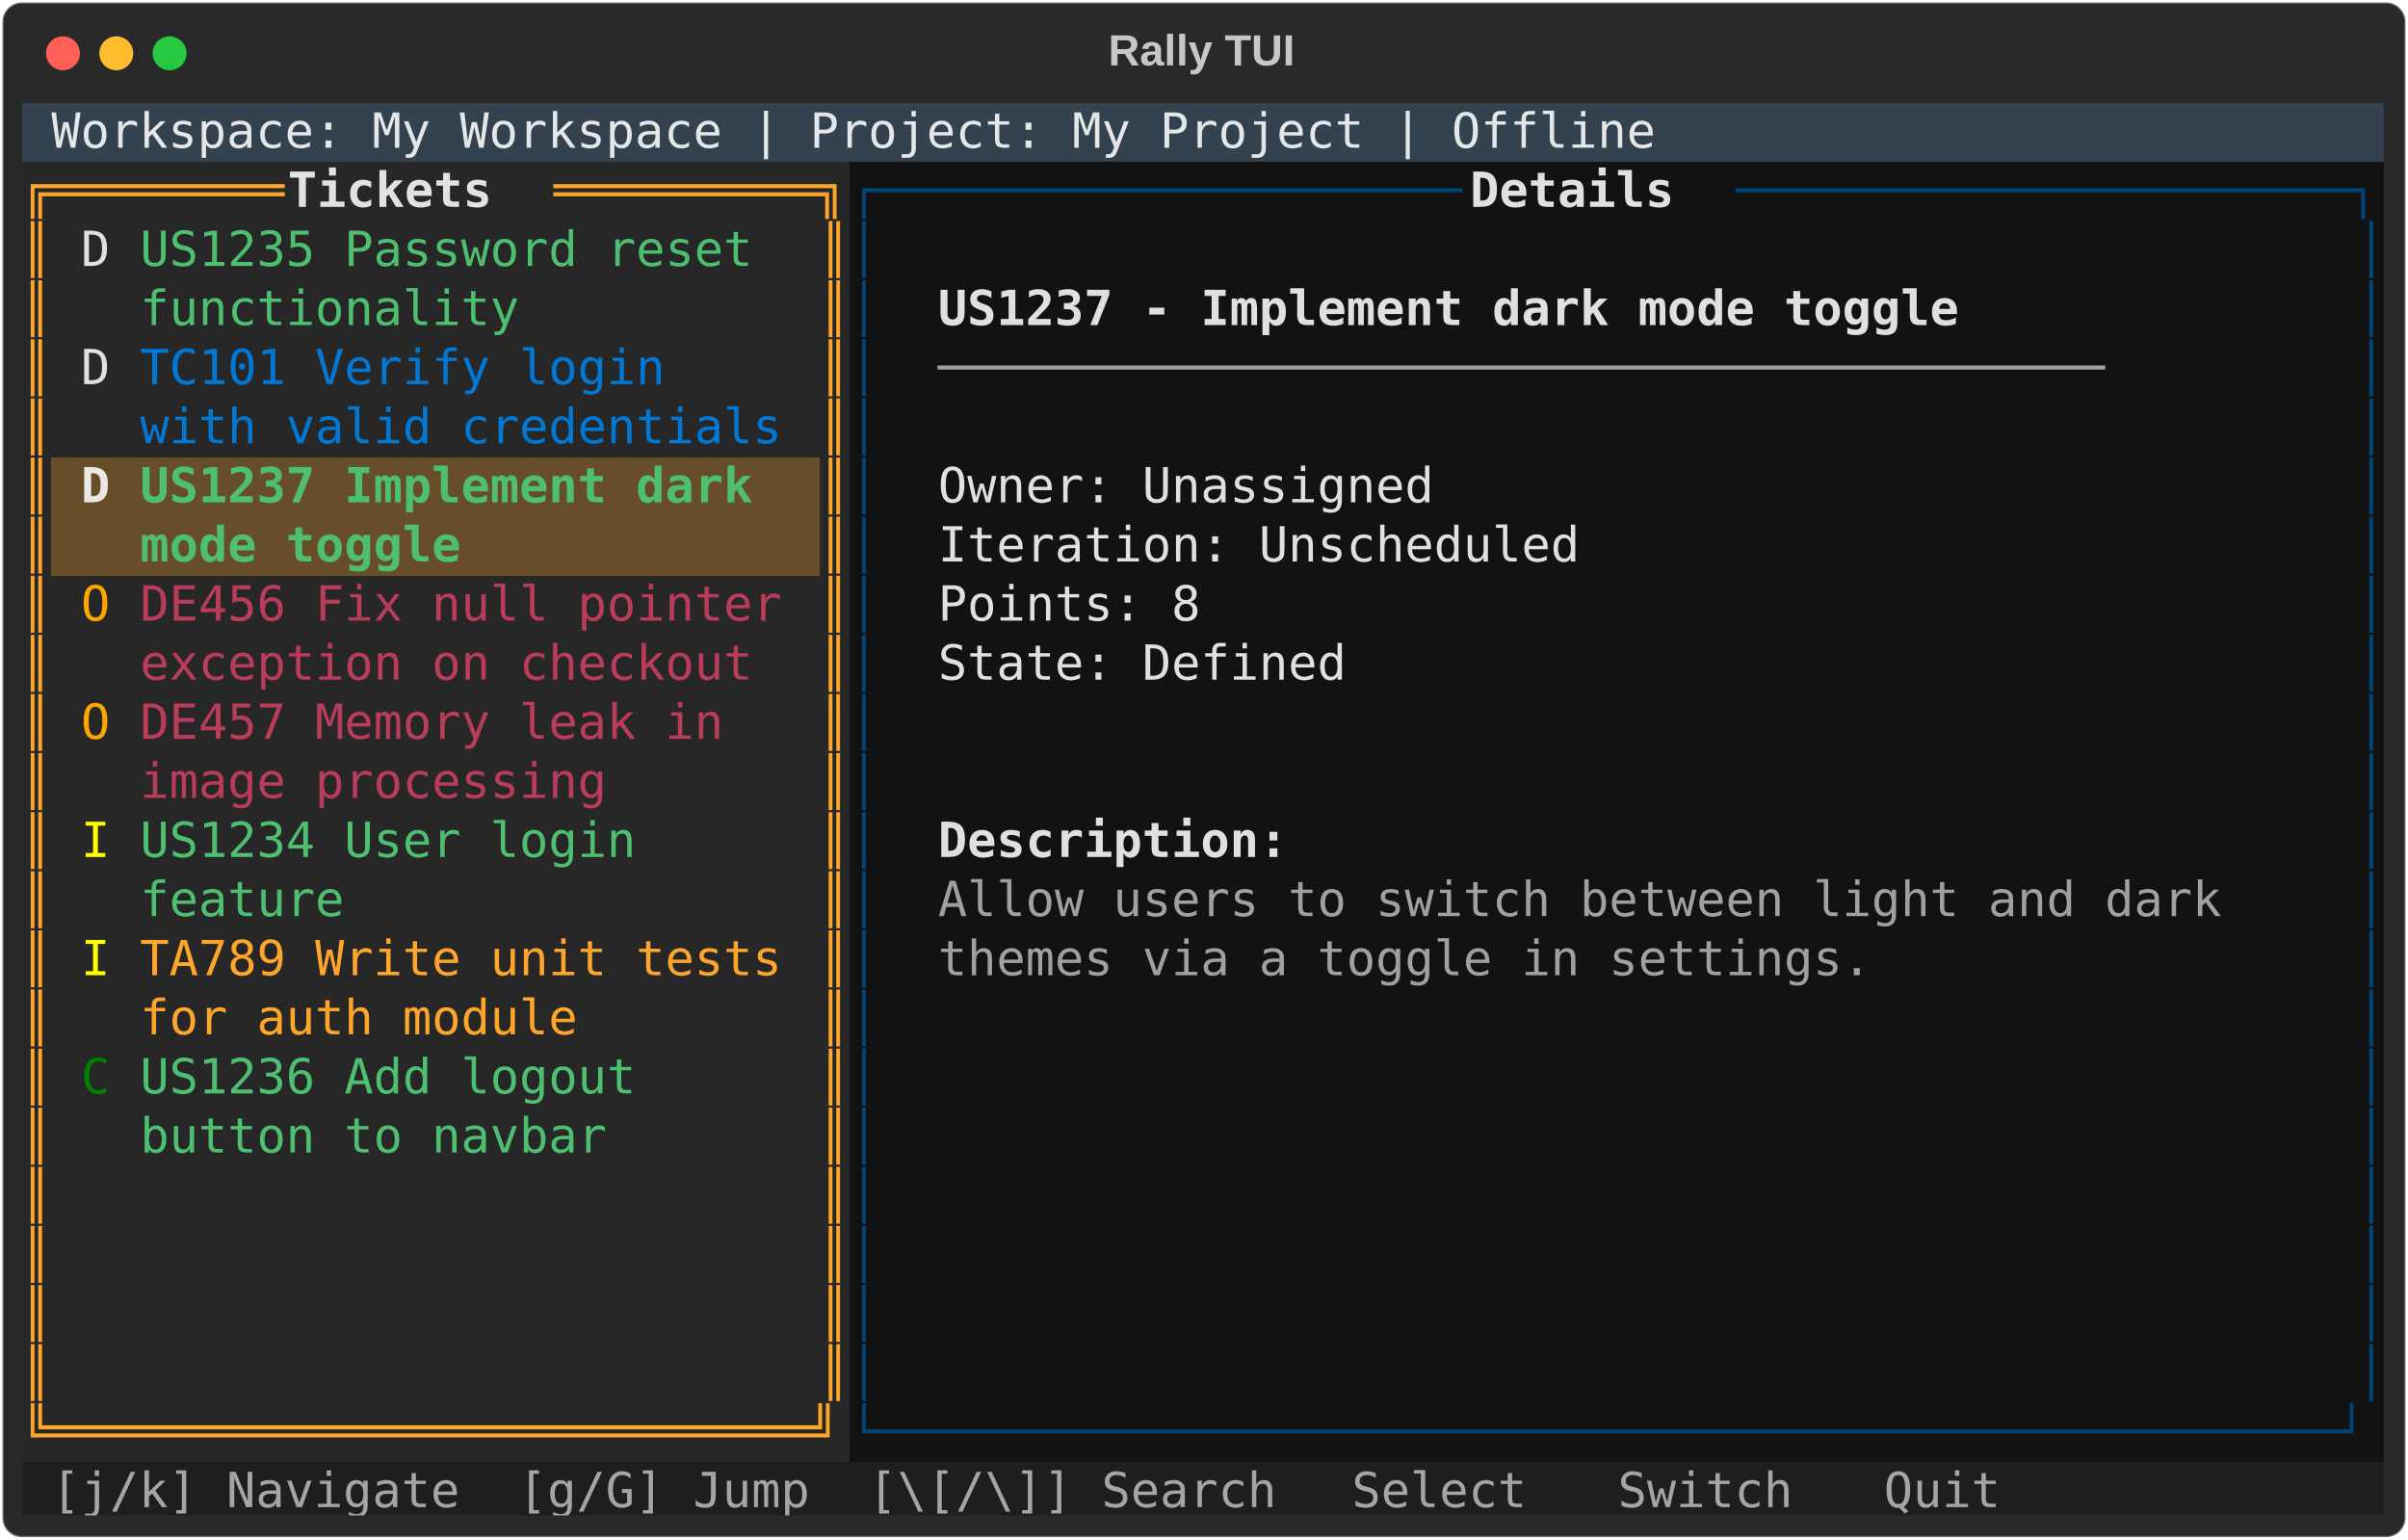
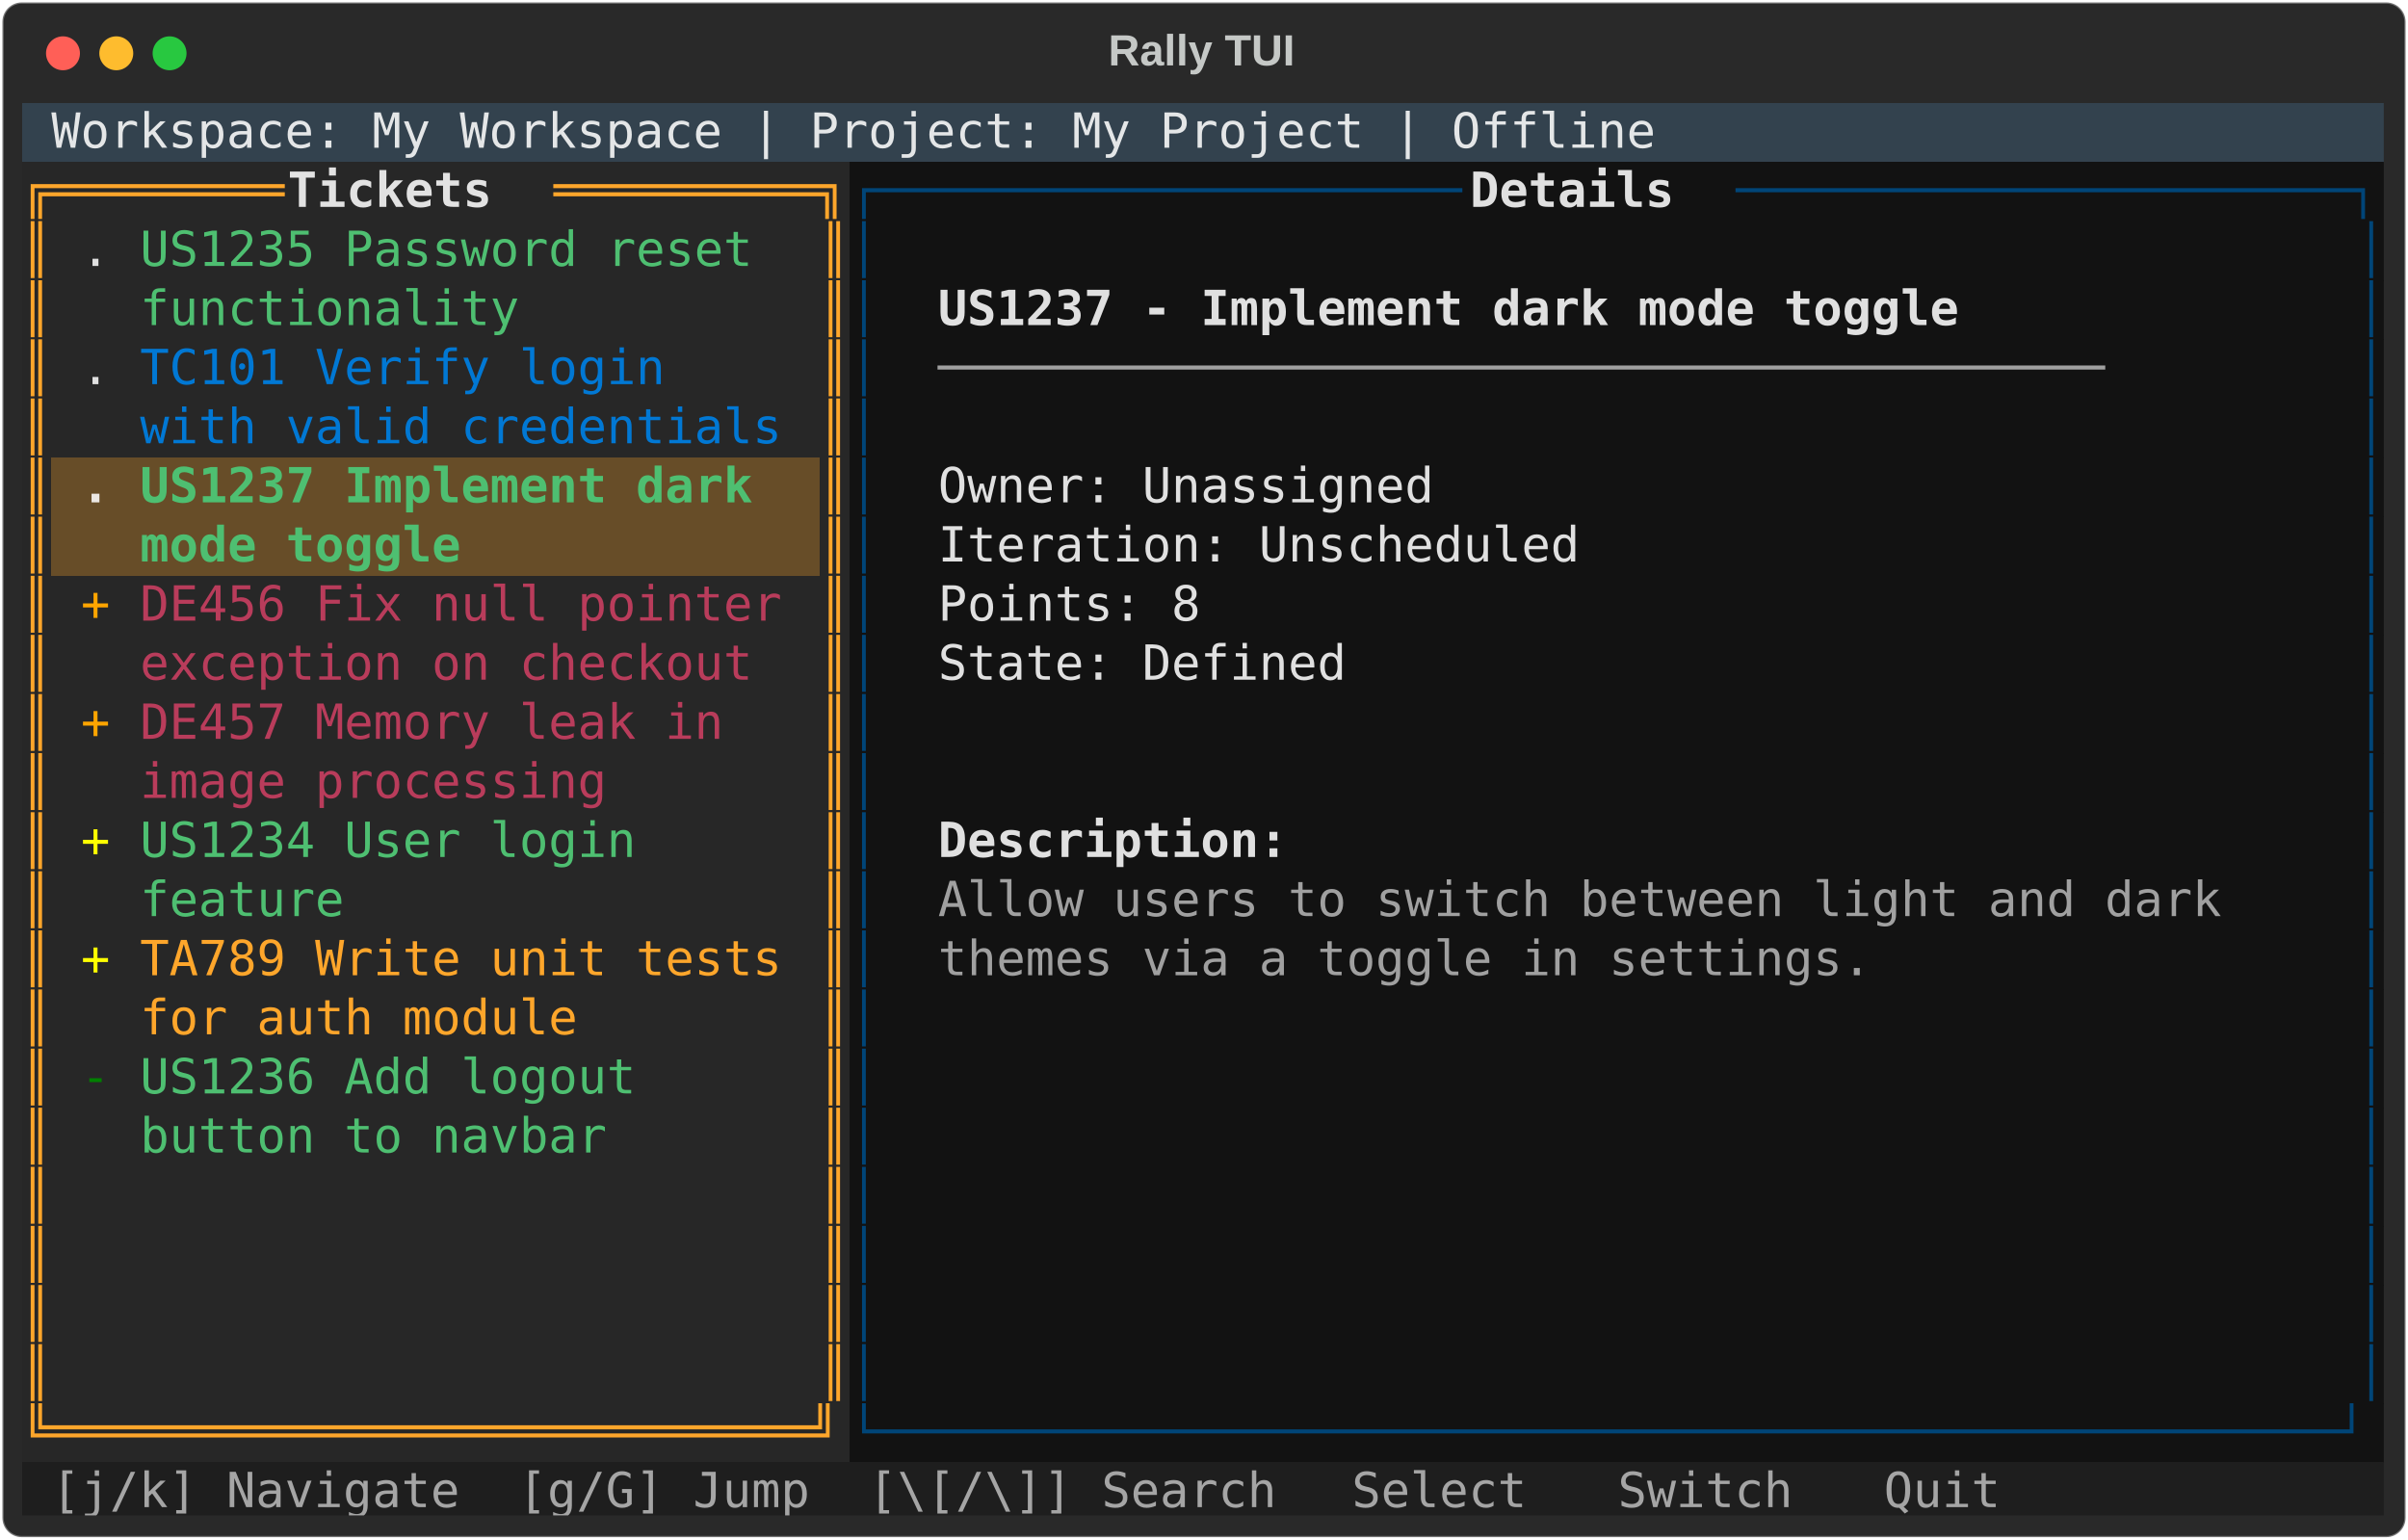
<svg xmlns="http://www.w3.org/2000/svg" class="rich-terminal" viewBox="0 0 994 635.6">
  <style>

    @font-face {
        font-family: "Fira Code";
        src: local("FiraCode-Regular"),
                url("https://cdnjs.cloudflare.com/ajax/libs/firacode/6.2.0/woff2/FiraCode-Regular.woff2") format("woff2"),
                url("https://cdnjs.cloudflare.com/ajax/libs/firacode/6.2.0/woff/FiraCode-Regular.woff") format("woff");
        font-style: normal;
        font-weight: 400;
    }
    @font-face {
        font-family: "Fira Code";
        src: local("FiraCode-Bold"),
                url("https://cdnjs.cloudflare.com/ajax/libs/firacode/6.2.0/woff2/FiraCode-Bold.woff2") format("woff2"),
                url("https://cdnjs.cloudflare.com/ajax/libs/firacode/6.2.0/woff/FiraCode-Bold.woff") format("woff");
        font-style: bold;
        font-weight: 700;
    }

    .terminal-matrix {
        font-family: Fira Code, monospace;
        font-size: 20px;
        line-height: 24.4px;
        font-variant-east-asian: full-width;
    }

    .terminal-title {
        font-size: 18px;
        font-weight: bold;
        font-family: arial;
    }

    .terminal-r1 { fill: #c5c8c6 }
.terminal-r2 { fill: #e4e6e7 }
.terminal-r3 { fill: #fea62b }
.terminal-r4 { fill: #e2e2e2;font-weight: bold }
.terminal-r5 { fill: #004578 }
.terminal-r6 { fill: #e0e0e0;font-weight: bold }
.terminal-r7 { fill: #e0e0e0 }
.terminal-r8 { fill: #4ebf71 }
.terminal-r9 { fill: #0178d4 }
.terminal-r10 { fill: #a0a0a0 }
.terminal-r11 { fill: #ebe7e3;font-weight: bold }
.terminal-r12 { fill: #4ebf71;font-weight: bold }
.terminal-r13 { fill: #ffa500 }
.terminal-r14 { fill: #b93c5b }
.terminal-r15 { fill: #ffff00 }
.terminal-r16 { fill: #008000 }
.terminal-r17 { fill: #a5a5a5 }
    </style>
  <defs>
    <clipPath id="terminal-clip-terminal">
      <rect x="0" y="0" width="975.0" height="584.6" />
    </clipPath>
    <clipPath id="terminal-line-0">
      <rect x="0" y="1.5" width="976" height="24.65" />
    </clipPath>
    <clipPath id="terminal-line-1">
      <rect x="0" y="25.9" width="976" height="24.65" />
    </clipPath>
    <clipPath id="terminal-line-2">
      <rect x="0" y="50.3" width="976" height="24.65" />
    </clipPath>
    <clipPath id="terminal-line-3">
      <rect x="0" y="74.7" width="976" height="24.65" />
    </clipPath>
    <clipPath id="terminal-line-4">
      <rect x="0" y="99.1" width="976" height="24.65" />
    </clipPath>
    <clipPath id="terminal-line-5">
      <rect x="0" y="123.5" width="976" height="24.65" />
    </clipPath>
    <clipPath id="terminal-line-6">
      <rect x="0" y="147.9" width="976" height="24.65" />
    </clipPath>
    <clipPath id="terminal-line-7">
      <rect x="0" y="172.3" width="976" height="24.65" />
    </clipPath>
    <clipPath id="terminal-line-8">
      <rect x="0" y="196.7" width="976" height="24.65" />
    </clipPath>
    <clipPath id="terminal-line-9">
      <rect x="0" y="221.1" width="976" height="24.65" />
    </clipPath>
    <clipPath id="terminal-line-10">
      <rect x="0" y="245.5" width="976" height="24.65" />
    </clipPath>
    <clipPath id="terminal-line-11">
      <rect x="0" y="269.9" width="976" height="24.65" />
    </clipPath>
    <clipPath id="terminal-line-12">
      <rect x="0" y="294.3" width="976" height="24.65" />
    </clipPath>
    <clipPath id="terminal-line-13">
      <rect x="0" y="318.7" width="976" height="24.65" />
    </clipPath>
    <clipPath id="terminal-line-14">
      <rect x="0" y="343.1" width="976" height="24.65" />
    </clipPath>
    <clipPath id="terminal-line-15">
      <rect x="0" y="367.5" width="976" height="24.65" />
    </clipPath>
    <clipPath id="terminal-line-16">
      <rect x="0" y="391.9" width="976" height="24.65" />
    </clipPath>
    <clipPath id="terminal-line-17">
      <rect x="0" y="416.3" width="976" height="24.65" />
    </clipPath>
    <clipPath id="terminal-line-18">
      <rect x="0" y="440.7" width="976" height="24.65" />
    </clipPath>
    <clipPath id="terminal-line-19">
      <rect x="0" y="465.1" width="976" height="24.65" />
    </clipPath>
    <clipPath id="terminal-line-20">
      <rect x="0" y="489.5" width="976" height="24.65" />
    </clipPath>
    <clipPath id="terminal-line-21">
      <rect x="0" y="513.9" width="976" height="24.65" />
    </clipPath>
    <clipPath id="terminal-line-22">
      <rect x="0" y="538.3" width="976" height="24.65" />
    </clipPath>
  </defs>
  <rect fill="#292929" stroke="rgba(255,255,255,0.35)" stroke-width="1" x="1" y="1" width="992" height="633.6" rx="8" />
  <text class="terminal-title" fill="#c5c8c6" text-anchor="middle" x="496" y="27">Rally TUI</text>
  <g transform="translate(26,22)">
    <circle cx="0" cy="0" r="7" fill="#ff5f57" />
    <circle cx="22" cy="0" r="7" fill="#febc2e" />
    <circle cx="44" cy="0" r="7" fill="#28c840" />
  </g>
  <g transform="translate(9, 41)" clip-path="url(#terminal-clip-terminal)">
    <rect fill="#33424e" x="0" y="1.5" width="12.2" height="24.65" shape-rendering="crispEdges" />
    <rect fill="#33424e" x="12.2" y="1.5" width="671" height="24.65" shape-rendering="crispEdges" />
    <rect fill="#33424e" x="683.2" y="1.5" width="292.8" height="24.65" shape-rendering="crispEdges" />
    <rect fill="#272727" x="0" y="25.9" width="109.8" height="24.65" shape-rendering="crispEdges" />
    <rect fill="#272727" x="109.8" y="25.9" width="109.8" height="24.65" shape-rendering="crispEdges" />
    <rect fill="#272727" x="219.6" y="25.9" width="122" height="24.65" shape-rendering="crispEdges" />
    <rect fill="#121212" x="341.6" y="25.9" width="256.2" height="24.65" shape-rendering="crispEdges" />
    <rect fill="#121212" x="597.8" y="25.9" width="109.8" height="24.65" shape-rendering="crispEdges" />
    <rect fill="#121212" x="707.6" y="25.9" width="268.4" height="24.65" shape-rendering="crispEdges" />
    <rect fill="#272727" x="0" y="50.3" width="12.2" height="24.65" shape-rendering="crispEdges" />
    <rect fill="#272727" x="12.2" y="50.3" width="12.2" height="24.65" shape-rendering="crispEdges" />
    <rect fill="#272727" x="24.4" y="50.3" width="12.2" height="24.65" shape-rendering="crispEdges" />
    <rect fill="#272727" x="36.6" y="50.3" width="12.2" height="24.65" shape-rendering="crispEdges" />
    <rect fill="#272727" x="48.8" y="50.3" width="256.2" height="24.65" shape-rendering="crispEdges" />
    <rect fill="#272727" x="305" y="50.3" width="24.4" height="24.65" shape-rendering="crispEdges" />
    <rect fill="#272727" x="329.4" y="50.3" width="12.2" height="24.65" shape-rendering="crispEdges" />
    <rect fill="#121212" x="341.6" y="50.3" width="12.2" height="24.65" shape-rendering="crispEdges" />
    <rect fill="#121212" x="353.8" y="50.3" width="610" height="24.65" shape-rendering="crispEdges" />
    <rect fill="#121212" x="963.8" y="50.3" width="12.2" height="24.65" shape-rendering="crispEdges" />
    <rect fill="#272727" x="0" y="74.7" width="12.2" height="24.65" shape-rendering="crispEdges" />
    <rect fill="#272727" x="12.2" y="74.7" width="36.6" height="24.65" shape-rendering="crispEdges" />
    <rect fill="#272727" x="48.8" y="74.7" width="158.6" height="24.65" shape-rendering="crispEdges" />
    <rect fill="#272727" x="207.4" y="74.7" width="122" height="24.65" shape-rendering="crispEdges" />
    <rect fill="#272727" x="329.4" y="74.7" width="12.2" height="24.65" shape-rendering="crispEdges" />
    <rect fill="#121212" x="341.6" y="74.7" width="12.2" height="24.65" shape-rendering="crispEdges" />
    <rect fill="#121212" x="353.8" y="74.7" width="24.4" height="24.65" shape-rendering="crispEdges" />
    <rect fill="#121212" x="378.2" y="74.7" width="427" height="24.65" shape-rendering="crispEdges" />
    <rect fill="#121212" x="805.2" y="74.7" width="158.6" height="24.65" shape-rendering="crispEdges" />
    <rect fill="#121212" x="963.8" y="74.7" width="12.2" height="24.65" shape-rendering="crispEdges" />
    <rect fill="#272727" x="0" y="99.1" width="12.2" height="24.65" shape-rendering="crispEdges" />
    <rect fill="#272727" x="12.2" y="99.1" width="12.2" height="24.65" shape-rendering="crispEdges" />
    <rect fill="#272727" x="24.4" y="99.1" width="12.2" height="24.65" shape-rendering="crispEdges" />
    <rect fill="#272727" x="36.6" y="99.1" width="12.2" height="24.65" shape-rendering="crispEdges" />
    <rect fill="#272727" x="48.8" y="99.1" width="219.6" height="24.65" shape-rendering="crispEdges" />
    <rect fill="#272727" x="268.4" y="99.1" width="61" height="24.65" shape-rendering="crispEdges" />
    <rect fill="#272727" x="329.4" y="99.1" width="12.2" height="24.65" shape-rendering="crispEdges" />
    <rect fill="#121212" x="341.6" y="99.1" width="12.2" height="24.65" shape-rendering="crispEdges" />
    <rect fill="#121212" x="353.8" y="99.1" width="24.4" height="24.65" shape-rendering="crispEdges" />
    <rect fill="#121212" x="378.2" y="99.1" width="488" height="24.65" shape-rendering="crispEdges" />
    <rect fill="#121212" x="866.2" y="99.1" width="97.6" height="24.65" shape-rendering="crispEdges" />
    <rect fill="#121212" x="963.8" y="99.1" width="12.2" height="24.65" shape-rendering="crispEdges" />
    <rect fill="#272727" x="0" y="123.5" width="12.2" height="24.65" shape-rendering="crispEdges" />
    <rect fill="#272727" x="12.2" y="123.5" width="36.6" height="24.65" shape-rendering="crispEdges" />
    <rect fill="#272727" x="48.8" y="123.5" width="268.4" height="24.65" shape-rendering="crispEdges" />
    <rect fill="#272727" x="317.2" y="123.5" width="12.2" height="24.65" shape-rendering="crispEdges" />
    <rect fill="#272727" x="329.4" y="123.5" width="12.2" height="24.65" shape-rendering="crispEdges" />
    <rect fill="#121212" x="341.6" y="123.5" width="12.2" height="24.65" shape-rendering="crispEdges" />
    <rect fill="#121212" x="353.8" y="123.5" width="610" height="24.65" shape-rendering="crispEdges" />
    <rect fill="#121212" x="963.8" y="123.5" width="12.2" height="24.65" shape-rendering="crispEdges" />
    <rect fill="#272727" x="0" y="147.9" width="12.2" height="24.65" shape-rendering="crispEdges" />
    <rect fill="#674d28" x="12.2" y="147.9" width="12.2" height="24.65" shape-rendering="crispEdges" />
    <rect fill="#674d28" x="24.4" y="147.9" width="12.2" height="24.65" shape-rendering="crispEdges" />
    <rect fill="#674d28" x="36.6" y="147.9" width="12.2" height="24.65" shape-rendering="crispEdges" />
    <rect fill="#674d28" x="48.8" y="147.9" width="256.2" height="24.65" shape-rendering="crispEdges" />
    <rect fill="#674d28" x="305" y="147.9" width="24.4" height="24.65" shape-rendering="crispEdges" />
    <rect fill="#272727" x="329.4" y="147.9" width="12.2" height="24.65" shape-rendering="crispEdges" />
    <rect fill="#121212" x="341.6" y="147.9" width="12.2" height="24.65" shape-rendering="crispEdges" />
    <rect fill="#121212" x="353.8" y="147.9" width="24.4" height="24.65" shape-rendering="crispEdges" />
    <rect fill="#121212" x="378.2" y="147.9" width="207.4" height="24.65" shape-rendering="crispEdges" />
    <rect fill="#121212" x="585.6" y="147.9" width="378.2" height="24.65" shape-rendering="crispEdges" />
    <rect fill="#121212" x="963.8" y="147.9" width="12.2" height="24.65" shape-rendering="crispEdges" />
    <rect fill="#272727" x="0" y="172.3" width="12.2" height="24.65" shape-rendering="crispEdges" />
    <rect fill="#674d28" x="12.2" y="172.3" width="36.6" height="24.65" shape-rendering="crispEdges" />
    <rect fill="#674d28" x="48.8" y="172.3" width="134.2" height="24.65" shape-rendering="crispEdges" />
    <rect fill="#674d28" x="183" y="172.3" width="146.4" height="24.65" shape-rendering="crispEdges" />
    <rect fill="#272727" x="329.4" y="172.3" width="12.2" height="24.65" shape-rendering="crispEdges" />
    <rect fill="#121212" x="341.6" y="172.3" width="12.2" height="24.65" shape-rendering="crispEdges" />
    <rect fill="#121212" x="353.8" y="172.3" width="24.4" height="24.65" shape-rendering="crispEdges" />
    <rect fill="#121212" x="378.2" y="172.3" width="268.4" height="24.65" shape-rendering="crispEdges" />
    <rect fill="#121212" x="646.6" y="172.3" width="317.2" height="24.65" shape-rendering="crispEdges" />
    <rect fill="#121212" x="963.8" y="172.3" width="12.2" height="24.65" shape-rendering="crispEdges" />
    <rect fill="#272727" x="0" y="196.7" width="12.2" height="24.65" shape-rendering="crispEdges" />
    <rect fill="#272727" x="12.2" y="196.7" width="12.2" height="24.65" shape-rendering="crispEdges" />
    <rect fill="#272727" x="24.4" y="196.7" width="12.2" height="24.65" shape-rendering="crispEdges" />
    <rect fill="#272727" x="36.6" y="196.7" width="12.2" height="24.65" shape-rendering="crispEdges" />
    <rect fill="#272727" x="48.8" y="196.7" width="268.4" height="24.65" shape-rendering="crispEdges" />
    <rect fill="#272727" x="317.2" y="196.7" width="12.2" height="24.65" shape-rendering="crispEdges" />
    <rect fill="#272727" x="329.4" y="196.7" width="12.2" height="24.65" shape-rendering="crispEdges" />
    <rect fill="#121212" x="341.6" y="196.7" width="12.2" height="24.65" shape-rendering="crispEdges" />
    <rect fill="#121212" x="353.8" y="196.7" width="24.4" height="24.65" shape-rendering="crispEdges" />
    <rect fill="#121212" x="378.2" y="196.7" width="109.8" height="24.65" shape-rendering="crispEdges" />
    <rect fill="#121212" x="488" y="196.7" width="475.8" height="24.65" shape-rendering="crispEdges" />
    <rect fill="#121212" x="963.8" y="196.7" width="12.2" height="24.65" shape-rendering="crispEdges" />
    <rect fill="#272727" x="0" y="221.1" width="12.2" height="24.65" shape-rendering="crispEdges" />
    <rect fill="#272727" x="12.2" y="221.1" width="36.6" height="24.65" shape-rendering="crispEdges" />
    <rect fill="#272727" x="48.8" y="221.1" width="256.2" height="24.65" shape-rendering="crispEdges" />
    <rect fill="#272727" x="305" y="221.1" width="24.4" height="24.65" shape-rendering="crispEdges" />
    <rect fill="#272727" x="329.4" y="221.1" width="12.2" height="24.65" shape-rendering="crispEdges" />
    <rect fill="#121212" x="341.6" y="221.1" width="12.2" height="24.65" shape-rendering="crispEdges" />
    <rect fill="#121212" x="353.8" y="221.1" width="24.4" height="24.65" shape-rendering="crispEdges" />
    <rect fill="#121212" x="378.2" y="221.1" width="170.8" height="24.65" shape-rendering="crispEdges" />
    <rect fill="#121212" x="549" y="221.1" width="414.8" height="24.65" shape-rendering="crispEdges" />
    <rect fill="#121212" x="963.8" y="221.1" width="12.2" height="24.65" shape-rendering="crispEdges" />
    <rect fill="#272727" x="0" y="245.5" width="12.2" height="24.65" shape-rendering="crispEdges" />
    <rect fill="#272727" x="12.2" y="245.5" width="12.2" height="24.65" shape-rendering="crispEdges" />
    <rect fill="#272727" x="24.4" y="245.5" width="12.2" height="24.65" shape-rendering="crispEdges" />
    <rect fill="#272727" x="36.6" y="245.5" width="12.2" height="24.65" shape-rendering="crispEdges" />
    <rect fill="#272727" x="48.8" y="245.5" width="244" height="24.65" shape-rendering="crispEdges" />
    <rect fill="#272727" x="292.8" y="245.5" width="36.6" height="24.65" shape-rendering="crispEdges" />
    <rect fill="#272727" x="329.4" y="245.5" width="12.2" height="24.65" shape-rendering="crispEdges" />
    <rect fill="#121212" x="341.6" y="245.5" width="12.2" height="24.65" shape-rendering="crispEdges" />
    <rect fill="#121212" x="353.8" y="245.5" width="610" height="24.65" shape-rendering="crispEdges" />
    <rect fill="#121212" x="963.8" y="245.5" width="12.2" height="24.65" shape-rendering="crispEdges" />
    <rect fill="#272727" x="0" y="269.9" width="12.2" height="24.65" shape-rendering="crispEdges" />
    <rect fill="#272727" x="12.2" y="269.9" width="36.6" height="24.65" shape-rendering="crispEdges" />
    <rect fill="#272727" x="48.8" y="269.9" width="195.2" height="24.65" shape-rendering="crispEdges" />
    <rect fill="#272727" x="244" y="269.9" width="85.4" height="24.65" shape-rendering="crispEdges" />
    <rect fill="#272727" x="329.4" y="269.9" width="12.2" height="24.65" shape-rendering="crispEdges" />
    <rect fill="#121212" x="341.6" y="269.9" width="12.2" height="24.65" shape-rendering="crispEdges" />
    <rect fill="#121212" x="353.8" y="269.9" width="24.4" height="24.65" shape-rendering="crispEdges" />
    <rect fill="#121212" x="378.2" y="269.9" width="0" height="24.65" shape-rendering="crispEdges" />
    <rect fill="#121212" x="378.2" y="269.9" width="585.6" height="24.65" shape-rendering="crispEdges" />
    <rect fill="#121212" x="963.8" y="269.9" width="12.2" height="24.65" shape-rendering="crispEdges" />
    <rect fill="#272727" x="0" y="294.3" width="12.2" height="24.65" shape-rendering="crispEdges" />
    <rect fill="#272727" x="12.2" y="294.3" width="12.2" height="24.65" shape-rendering="crispEdges" />
    <rect fill="#272727" x="24.4" y="294.3" width="12.2" height="24.65" shape-rendering="crispEdges" />
    <rect fill="#272727" x="36.6" y="294.3" width="12.2" height="24.65" shape-rendering="crispEdges" />
    <rect fill="#272727" x="48.8" y="294.3" width="207.4" height="24.65" shape-rendering="crispEdges" />
    <rect fill="#272727" x="256.2" y="294.3" width="73.2" height="24.65" shape-rendering="crispEdges" />
    <rect fill="#272727" x="329.4" y="294.3" width="12.2" height="24.65" shape-rendering="crispEdges" />
    <rect fill="#121212" x="341.6" y="294.3" width="12.2" height="24.65" shape-rendering="crispEdges" />
    <rect fill="#121212" x="353.8" y="294.3" width="24.4" height="24.65" shape-rendering="crispEdges" />
    <rect fill="#121212" x="378.2" y="294.3" width="146.4" height="24.65" shape-rendering="crispEdges" />
    <rect fill="#121212" x="524.6" y="294.3" width="439.2" height="24.65" shape-rendering="crispEdges" />
    <rect fill="#121212" x="963.8" y="294.3" width="12.2" height="24.65" shape-rendering="crispEdges" />
    <rect fill="#272727" x="0" y="318.7" width="12.2" height="24.65" shape-rendering="crispEdges" />
    <rect fill="#272727" x="12.2" y="318.7" width="36.6" height="24.65" shape-rendering="crispEdges" />
    <rect fill="#272727" x="48.8" y="318.7" width="85.4" height="24.65" shape-rendering="crispEdges" />
    <rect fill="#272727" x="134.2" y="318.7" width="195.2" height="24.65" shape-rendering="crispEdges" />
    <rect fill="#272727" x="329.4" y="318.7" width="12.2" height="24.65" shape-rendering="crispEdges" />
    <rect fill="#121212" x="341.6" y="318.7" width="12.2" height="24.65" shape-rendering="crispEdges" />
    <rect fill="#121212" x="353.8" y="318.7" width="24.4" height="24.65" shape-rendering="crispEdges" />
    <rect fill="#121212" x="378.2" y="318.7" width="536.8" height="24.65" shape-rendering="crispEdges" />
    <rect fill="#121212" x="915" y="318.7" width="48.8" height="24.65" shape-rendering="crispEdges" />
    <rect fill="#121212" x="963.8" y="318.7" width="12.2" height="24.65" shape-rendering="crispEdges" />
    <rect fill="#272727" x="0" y="343.1" width="12.2" height="24.65" shape-rendering="crispEdges" />
    <rect fill="#272727" x="12.2" y="343.1" width="12.2" height="24.65" shape-rendering="crispEdges" />
    <rect fill="#272727" x="24.4" y="343.1" width="12.2" height="24.65" shape-rendering="crispEdges" />
    <rect fill="#272727" x="36.6" y="343.1" width="12.2" height="24.65" shape-rendering="crispEdges" />
    <rect fill="#272727" x="48.8" y="343.1" width="268.4" height="24.65" shape-rendering="crispEdges" />
    <rect fill="#272727" x="317.2" y="343.1" width="12.2" height="24.65" shape-rendering="crispEdges" />
    <rect fill="#272727" x="329.4" y="343.1" width="12.2" height="24.65" shape-rendering="crispEdges" />
    <rect fill="#121212" x="341.6" y="343.1" width="12.2" height="24.65" shape-rendering="crispEdges" />
    <rect fill="#121212" x="353.8" y="343.1" width="24.4" height="24.65" shape-rendering="crispEdges" />
    <rect fill="#121212" x="378.2" y="343.1" width="390.4" height="24.65" shape-rendering="crispEdges" />
    <rect fill="#121212" x="768.6" y="343.1" width="195.2" height="24.65" shape-rendering="crispEdges" />
    <rect fill="#121212" x="963.8" y="343.1" width="12.2" height="24.65" shape-rendering="crispEdges" />
    <rect fill="#272727" x="0" y="367.5" width="12.2" height="24.65" shape-rendering="crispEdges" />
    <rect fill="#272727" x="12.2" y="367.5" width="36.6" height="24.65" shape-rendering="crispEdges" />
    <rect fill="#272727" x="48.8" y="367.5" width="183" height="24.65" shape-rendering="crispEdges" />
    <rect fill="#272727" x="231.8" y="367.5" width="97.6" height="24.65" shape-rendering="crispEdges" />
    <rect fill="#272727" x="329.4" y="367.5" width="12.2" height="24.65" shape-rendering="crispEdges" />
    <rect fill="#121212" x="341.6" y="367.5" width="12.2" height="24.65" shape-rendering="crispEdges" />
    <rect fill="#121212" x="353.8" y="367.5" width="610" height="24.65" shape-rendering="crispEdges" />
    <rect fill="#121212" x="963.8" y="367.5" width="12.2" height="24.65" shape-rendering="crispEdges" />
    <rect fill="#272727" x="0" y="391.9" width="12.2" height="24.65" shape-rendering="crispEdges" />
    <rect fill="#272727" x="12.2" y="391.9" width="12.2" height="24.65" shape-rendering="crispEdges" />
    <rect fill="#272727" x="24.4" y="391.9" width="12.2" height="24.65" shape-rendering="crispEdges" />
    <rect fill="#272727" x="36.6" y="391.9" width="12.2" height="24.65" shape-rendering="crispEdges" />
    <rect fill="#272727" x="48.8" y="391.9" width="207.4" height="24.65" shape-rendering="crispEdges" />
    <rect fill="#272727" x="256.2" y="391.9" width="73.2" height="24.65" shape-rendering="crispEdges" />
    <rect fill="#272727" x="329.4" y="391.9" width="12.2" height="24.65" shape-rendering="crispEdges" />
    <rect fill="#121212" x="341.6" y="391.9" width="12.2" height="24.65" shape-rendering="crispEdges" />
    <rect fill="#121212" x="353.8" y="391.9" width="610" height="24.65" shape-rendering="crispEdges" />
    <rect fill="#121212" x="963.8" y="391.9" width="12.2" height="24.65" shape-rendering="crispEdges" />
    <rect fill="#272727" x="0" y="416.3" width="12.2" height="24.65" shape-rendering="crispEdges" />
    <rect fill="#272727" x="12.2" y="416.3" width="36.6" height="24.65" shape-rendering="crispEdges" />
    <rect fill="#272727" x="48.8" y="416.3" width="195.2" height="24.65" shape-rendering="crispEdges" />
    <rect fill="#272727" x="244" y="416.3" width="85.4" height="24.65" shape-rendering="crispEdges" />
    <rect fill="#272727" x="329.4" y="416.3" width="12.2" height="24.65" shape-rendering="crispEdges" />
    <rect fill="#121212" x="341.6" y="416.3" width="12.2" height="24.65" shape-rendering="crispEdges" />
    <rect fill="#121212" x="353.8" y="416.3" width="610" height="24.65" shape-rendering="crispEdges" />
    <rect fill="#121212" x="963.8" y="416.3" width="12.2" height="24.65" shape-rendering="crispEdges" />
    <rect fill="#272727" x="0" y="440.7" width="12.2" height="24.65" shape-rendering="crispEdges" />
    <rect fill="#272727" x="12.2" y="440.7" width="317.2" height="24.65" shape-rendering="crispEdges" />
    <rect fill="#272727" x="329.4" y="440.7" width="12.2" height="24.65" shape-rendering="crispEdges" />
    <rect fill="#121212" x="341.6" y="440.7" width="12.2" height="24.65" shape-rendering="crispEdges" />
    <rect fill="#121212" x="353.8" y="440.7" width="610" height="24.65" shape-rendering="crispEdges" />
    <rect fill="#121212" x="963.8" y="440.7" width="12.2" height="24.65" shape-rendering="crispEdges" />
    <rect fill="#272727" x="0" y="465.1" width="12.2" height="24.65" shape-rendering="crispEdges" />
    <rect fill="#272727" x="12.2" y="465.1" width="317.2" height="24.65" shape-rendering="crispEdges" />
    <rect fill="#272727" x="329.4" y="465.1" width="12.2" height="24.65" shape-rendering="crispEdges" />
    <rect fill="#121212" x="341.6" y="465.1" width="12.2" height="24.65" shape-rendering="crispEdges" />
    <rect fill="#121212" x="353.8" y="465.1" width="610" height="24.65" shape-rendering="crispEdges" />
    <rect fill="#121212" x="963.8" y="465.1" width="12.2" height="24.65" shape-rendering="crispEdges" />
    <rect fill="#272727" x="0" y="489.5" width="12.2" height="24.65" shape-rendering="crispEdges" />
    <rect fill="#272727" x="12.2" y="489.5" width="317.2" height="24.65" shape-rendering="crispEdges" />
    <rect fill="#272727" x="329.4" y="489.5" width="12.2" height="24.65" shape-rendering="crispEdges" />
    <rect fill="#121212" x="341.6" y="489.5" width="12.2" height="24.65" shape-rendering="crispEdges" />
    <rect fill="#121212" x="353.8" y="489.5" width="610" height="24.65" shape-rendering="crispEdges" />
    <rect fill="#121212" x="963.8" y="489.5" width="12.2" height="24.65" shape-rendering="crispEdges" />
    <rect fill="#272727" x="0" y="513.9" width="12.2" height="24.65" shape-rendering="crispEdges" />
    <rect fill="#272727" x="12.2" y="513.9" width="317.2" height="24.65" shape-rendering="crispEdges" />
    <rect fill="#272727" x="329.4" y="513.9" width="12.2" height="24.65" shape-rendering="crispEdges" />
    <rect fill="#121212" x="341.6" y="513.9" width="12.2" height="24.65" shape-rendering="crispEdges" />
    <rect fill="#121212" x="353.8" y="513.9" width="610" height="24.65" shape-rendering="crispEdges" />
    <rect fill="#121212" x="963.8" y="513.9" width="12.2" height="24.65" shape-rendering="crispEdges" />
    <rect fill="#272727" x="0" y="538.3" width="341.6" height="24.65" shape-rendering="crispEdges" />
    <rect fill="#121212" x="341.6" y="538.3" width="634.4" height="24.65" shape-rendering="crispEdges" />
    <rect fill="#1e1e1e" x="0" y="562.7" width="12.2" height="24.65" shape-rendering="crispEdges" />
    <rect fill="#1e1e1e" x="12.2" y="562.7" width="536.8" height="24.65" shape-rendering="crispEdges" />
    <rect fill="#1e1e1e" x="549" y="562.7" width="109.8" height="24.65" shape-rendering="crispEdges" />
    <rect fill="#1e1e1e" x="658.8" y="562.7" width="109.8" height="24.65" shape-rendering="crispEdges" />
    <rect fill="#1e1e1e" x="768.6" y="562.7" width="61" height="24.65" shape-rendering="crispEdges" />
    <rect fill="#1e1e1e" x="829.6" y="562.7" width="146.4" height="24.65" shape-rendering="crispEdges" />
    <g class="terminal-matrix">
      <text class="terminal-r2" x="12.2" y="20" textLength="671" clip-path="url(#terminal-line-0)">Workspace: My Workspace | Project: My Project | Offline</text>
      <text class="terminal-r1" x="976" y="20" textLength="12.2" clip-path="url(#terminal-line-0)">
</text>
      <text class="terminal-r3" x="0" y="44.4" textLength="109.8" clip-path="url(#terminal-line-1)">╔════════</text>
      <text class="terminal-r4" x="109.8" y="44.4" textLength="109.8" clip-path="url(#terminal-line-1)"> Tickets </text>
      <text class="terminal-r3" x="219.6" y="44.4" textLength="122" clip-path="url(#terminal-line-1)">═════════╗</text>
      <text class="terminal-r5" x="341.6" y="44.4" textLength="256.2" clip-path="url(#terminal-line-1)">┌────────────────────</text>
      <text class="terminal-r6" x="597.8" y="44.4" textLength="109.8" clip-path="url(#terminal-line-1)"> Details </text>
      <text class="terminal-r5" x="707.6" y="44.4" textLength="268.4" clip-path="url(#terminal-line-1)">─────────────────────┐</text>
      <text class="terminal-r1" x="976" y="44.4" textLength="12.2" clip-path="url(#terminal-line-1)">
</text>
      <text class="terminal-r3" x="0" y="68.8" textLength="12.2" clip-path="url(#terminal-line-2)">║</text>
-       <text class="terminal-r7" x="24.4" y="68.8" textLength="12.2" clip-path="url(#terminal-line-2)">D</text>
+       <text class="terminal-r7" x="24.4" y="68.8" textLength="12.2" clip-path="url(#terminal-line-2)">.</text>
      <text class="terminal-r8" x="48.8" y="68.8" textLength="256.2" clip-path="url(#terminal-line-2)">US1235 Password reset</text>
      <text class="terminal-r3" x="329.4" y="68.8" textLength="12.2" clip-path="url(#terminal-line-2)">║</text>
      <text class="terminal-r5" x="341.6" y="68.8" textLength="12.2" clip-path="url(#terminal-line-2)">│</text>
      <text class="terminal-r5" x="963.8" y="68.8" textLength="12.2" clip-path="url(#terminal-line-2)">│</text>
      <text class="terminal-r1" x="976" y="68.8" textLength="12.2" clip-path="url(#terminal-line-2)">
</text>
      <text class="terminal-r3" x="0" y="93.2" textLength="12.2" clip-path="url(#terminal-line-3)">║</text>
      <text class="terminal-r8" x="48.8" y="93.2" textLength="158.6" clip-path="url(#terminal-line-3)">functionality</text>
      <text class="terminal-r3" x="329.4" y="93.2" textLength="12.2" clip-path="url(#terminal-line-3)">║</text>
      <text class="terminal-r5" x="341.6" y="93.2" textLength="12.2" clip-path="url(#terminal-line-3)">│</text>
      <text class="terminal-r6" x="378.2" y="93.2" textLength="427" clip-path="url(#terminal-line-3)">US1237 - Implement dark mode toggle</text>
      <text class="terminal-r5" x="963.8" y="93.2" textLength="12.2" clip-path="url(#terminal-line-3)">│</text>
      <text class="terminal-r1" x="976" y="93.2" textLength="12.2" clip-path="url(#terminal-line-3)">
</text>
      <text class="terminal-r3" x="0" y="117.6" textLength="12.2" clip-path="url(#terminal-line-4)">║</text>
-       <text class="terminal-r7" x="24.4" y="117.6" textLength="12.2" clip-path="url(#terminal-line-4)">D</text>
+       <text class="terminal-r7" x="24.4" y="117.6" textLength="12.2" clip-path="url(#terminal-line-4)">.</text>
      <text class="terminal-r9" x="48.8" y="117.6" textLength="219.6" clip-path="url(#terminal-line-4)">TC101 Verify login</text>
      <text class="terminal-r3" x="329.4" y="117.6" textLength="12.2" clip-path="url(#terminal-line-4)">║</text>
      <text class="terminal-r5" x="341.6" y="117.6" textLength="12.2" clip-path="url(#terminal-line-4)">│</text>
      <text class="terminal-r10" x="378.2" y="117.6" textLength="488" clip-path="url(#terminal-line-4)">────────────────────────────────────────</text>
      <text class="terminal-r5" x="963.8" y="117.6" textLength="12.2" clip-path="url(#terminal-line-4)">│</text>
      <text class="terminal-r1" x="976" y="117.6" textLength="12.2" clip-path="url(#terminal-line-4)">
</text>
      <text class="terminal-r3" x="0" y="142" textLength="12.2" clip-path="url(#terminal-line-5)">║</text>
      <text class="terminal-r9" x="48.8" y="142" textLength="268.4" clip-path="url(#terminal-line-5)">with valid credentials</text>
      <text class="terminal-r3" x="329.4" y="142" textLength="12.2" clip-path="url(#terminal-line-5)">║</text>
      <text class="terminal-r5" x="341.6" y="142" textLength="12.2" clip-path="url(#terminal-line-5)">│</text>
      <text class="terminal-r5" x="963.8" y="142" textLength="12.2" clip-path="url(#terminal-line-5)">│</text>
      <text class="terminal-r1" x="976" y="142" textLength="12.2" clip-path="url(#terminal-line-5)">
</text>
      <text class="terminal-r3" x="0" y="166.4" textLength="12.2" clip-path="url(#terminal-line-6)">║</text>
-       <text class="terminal-r11" x="24.4" y="166.4" textLength="12.2" clip-path="url(#terminal-line-6)">D</text>
+       <text class="terminal-r11" x="24.4" y="166.4" textLength="12.2" clip-path="url(#terminal-line-6)">.</text>
      <text class="terminal-r12" x="48.8" y="166.4" textLength="256.2" clip-path="url(#terminal-line-6)">US1237 Implement dark</text>
      <text class="terminal-r3" x="329.4" y="166.4" textLength="12.2" clip-path="url(#terminal-line-6)">║</text>
      <text class="terminal-r5" x="341.6" y="166.4" textLength="12.2" clip-path="url(#terminal-line-6)">│</text>
      <text class="terminal-r7" x="378.2" y="166.4" textLength="207.4" clip-path="url(#terminal-line-6)">Owner: Unassigned</text>
      <text class="terminal-r5" x="963.8" y="166.4" textLength="12.2" clip-path="url(#terminal-line-6)">│</text>
      <text class="terminal-r1" x="976" y="166.4" textLength="12.2" clip-path="url(#terminal-line-6)">
</text>
      <text class="terminal-r3" x="0" y="190.8" textLength="12.2" clip-path="url(#terminal-line-7)">║</text>
      <text class="terminal-r12" x="48.8" y="190.8" textLength="134.2" clip-path="url(#terminal-line-7)">mode toggle</text>
      <text class="terminal-r3" x="329.4" y="190.8" textLength="12.2" clip-path="url(#terminal-line-7)">║</text>
      <text class="terminal-r5" x="341.6" y="190.8" textLength="12.2" clip-path="url(#terminal-line-7)">│</text>
      <text class="terminal-r7" x="378.2" y="190.8" textLength="268.4" clip-path="url(#terminal-line-7)">Iteration: Unscheduled</text>
      <text class="terminal-r5" x="963.8" y="190.8" textLength="12.2" clip-path="url(#terminal-line-7)">│</text>
      <text class="terminal-r1" x="976" y="190.8" textLength="12.2" clip-path="url(#terminal-line-7)">
</text>
      <text class="terminal-r3" x="0" y="215.2" textLength="12.2" clip-path="url(#terminal-line-8)">║</text>
-       <text class="terminal-r13" x="24.4" y="215.2" textLength="12.2" clip-path="url(#terminal-line-8)">O</text>
+       <text class="terminal-r13" x="24.4" y="215.2" textLength="12.2" clip-path="url(#terminal-line-8)">+</text>
      <text class="terminal-r14" x="48.8" y="215.2" textLength="268.4" clip-path="url(#terminal-line-8)">DE456 Fix null pointer</text>
      <text class="terminal-r3" x="329.4" y="215.2" textLength="12.2" clip-path="url(#terminal-line-8)">║</text>
      <text class="terminal-r5" x="341.6" y="215.2" textLength="12.2" clip-path="url(#terminal-line-8)">│</text>
      <text class="terminal-r7" x="378.2" y="215.2" textLength="109.8" clip-path="url(#terminal-line-8)">Points: 8</text>
      <text class="terminal-r5" x="963.8" y="215.2" textLength="12.2" clip-path="url(#terminal-line-8)">│</text>
      <text class="terminal-r1" x="976" y="215.2" textLength="12.2" clip-path="url(#terminal-line-8)">
</text>
      <text class="terminal-r3" x="0" y="239.6" textLength="12.2" clip-path="url(#terminal-line-9)">║</text>
      <text class="terminal-r14" x="48.8" y="239.6" textLength="256.2" clip-path="url(#terminal-line-9)">exception on checkout</text>
      <text class="terminal-r3" x="329.4" y="239.6" textLength="12.2" clip-path="url(#terminal-line-9)">║</text>
      <text class="terminal-r5" x="341.6" y="239.6" textLength="12.2" clip-path="url(#terminal-line-9)">│</text>
      <text class="terminal-r7" x="378.2" y="239.6" textLength="170.8" clip-path="url(#terminal-line-9)">State: Defined</text>
      <text class="terminal-r5" x="963.8" y="239.6" textLength="12.2" clip-path="url(#terminal-line-9)">│</text>
      <text class="terminal-r1" x="976" y="239.6" textLength="12.2" clip-path="url(#terminal-line-9)">
</text>
      <text class="terminal-r3" x="0" y="264" textLength="12.2" clip-path="url(#terminal-line-10)">║</text>
-       <text class="terminal-r13" x="24.4" y="264" textLength="12.2" clip-path="url(#terminal-line-10)">O</text>
+       <text class="terminal-r13" x="24.4" y="264" textLength="12.2" clip-path="url(#terminal-line-10)">+</text>
      <text class="terminal-r14" x="48.8" y="264" textLength="244" clip-path="url(#terminal-line-10)">DE457 Memory leak in</text>
      <text class="terminal-r3" x="329.4" y="264" textLength="12.2" clip-path="url(#terminal-line-10)">║</text>
      <text class="terminal-r5" x="341.6" y="264" textLength="12.2" clip-path="url(#terminal-line-10)">│</text>
      <text class="terminal-r5" x="963.8" y="264" textLength="12.2" clip-path="url(#terminal-line-10)">│</text>
      <text class="terminal-r1" x="976" y="264" textLength="12.2" clip-path="url(#terminal-line-10)">
</text>
      <text class="terminal-r3" x="0" y="288.4" textLength="12.2" clip-path="url(#terminal-line-11)">║</text>
      <text class="terminal-r14" x="48.8" y="288.4" textLength="195.2" clip-path="url(#terminal-line-11)">image processing</text>
      <text class="terminal-r3" x="329.4" y="288.4" textLength="12.2" clip-path="url(#terminal-line-11)">║</text>
      <text class="terminal-r5" x="341.6" y="288.4" textLength="12.2" clip-path="url(#terminal-line-11)">│</text>
      <text class="terminal-r5" x="963.8" y="288.4" textLength="12.2" clip-path="url(#terminal-line-11)">│</text>
      <text class="terminal-r1" x="976" y="288.4" textLength="12.2" clip-path="url(#terminal-line-11)">
</text>
      <text class="terminal-r3" x="0" y="312.8" textLength="12.2" clip-path="url(#terminal-line-12)">║</text>
-       <text class="terminal-r15" x="24.4" y="312.8" textLength="12.2" clip-path="url(#terminal-line-12)">I</text>
+       <text class="terminal-r15" x="24.4" y="312.8" textLength="12.2" clip-path="url(#terminal-line-12)">+</text>
      <text class="terminal-r8" x="48.8" y="312.8" textLength="207.4" clip-path="url(#terminal-line-12)">US1234 User login</text>
      <text class="terminal-r3" x="329.4" y="312.8" textLength="12.2" clip-path="url(#terminal-line-12)">║</text>
      <text class="terminal-r5" x="341.6" y="312.8" textLength="12.2" clip-path="url(#terminal-line-12)">│</text>
      <text class="terminal-r6" x="378.2" y="312.8" textLength="146.4" clip-path="url(#terminal-line-12)">Description:</text>
      <text class="terminal-r5" x="963.8" y="312.8" textLength="12.2" clip-path="url(#terminal-line-12)">│</text>
      <text class="terminal-r1" x="976" y="312.8" textLength="12.2" clip-path="url(#terminal-line-12)">
</text>
      <text class="terminal-r3" x="0" y="337.2" textLength="12.2" clip-path="url(#terminal-line-13)">║</text>
      <text class="terminal-r8" x="48.8" y="337.2" textLength="85.4" clip-path="url(#terminal-line-13)">feature</text>
      <text class="terminal-r3" x="329.4" y="337.2" textLength="12.2" clip-path="url(#terminal-line-13)">║</text>
      <text class="terminal-r5" x="341.6" y="337.2" textLength="12.2" clip-path="url(#terminal-line-13)">│</text>
      <text class="terminal-r10" x="378.2" y="337.2" textLength="536.8" clip-path="url(#terminal-line-13)">Allow users to switch between light and dark</text>
      <text class="terminal-r5" x="963.8" y="337.2" textLength="12.2" clip-path="url(#terminal-line-13)">│</text>
      <text class="terminal-r1" x="976" y="337.2" textLength="12.2" clip-path="url(#terminal-line-13)">
</text>
      <text class="terminal-r3" x="0" y="361.6" textLength="12.2" clip-path="url(#terminal-line-14)">║</text>
-       <text class="terminal-r15" x="24.4" y="361.6" textLength="12.2" clip-path="url(#terminal-line-14)">I</text>
+       <text class="terminal-r15" x="24.4" y="361.6" textLength="12.2" clip-path="url(#terminal-line-14)">+</text>
      <text class="terminal-r3" x="48.8" y="361.6" textLength="268.4" clip-path="url(#terminal-line-14)">TA789 Write unit tests</text>
      <text class="terminal-r3" x="329.4" y="361.6" textLength="12.2" clip-path="url(#terminal-line-14)">║</text>
      <text class="terminal-r5" x="341.6" y="361.6" textLength="12.2" clip-path="url(#terminal-line-14)">│</text>
      <text class="terminal-r10" x="378.2" y="361.6" textLength="390.4" clip-path="url(#terminal-line-14)">themes via a toggle in settings.</text>
      <text class="terminal-r5" x="963.8" y="361.6" textLength="12.2" clip-path="url(#terminal-line-14)">│</text>
      <text class="terminal-r1" x="976" y="361.6" textLength="12.2" clip-path="url(#terminal-line-14)">
</text>
      <text class="terminal-r3" x="0" y="386" textLength="12.2" clip-path="url(#terminal-line-15)">║</text>
      <text class="terminal-r3" x="48.8" y="386" textLength="183" clip-path="url(#terminal-line-15)">for auth module</text>
      <text class="terminal-r3" x="329.4" y="386" textLength="12.2" clip-path="url(#terminal-line-15)">║</text>
      <text class="terminal-r5" x="341.6" y="386" textLength="12.2" clip-path="url(#terminal-line-15)">│</text>
      <text class="terminal-r5" x="963.8" y="386" textLength="12.2" clip-path="url(#terminal-line-15)">│</text>
      <text class="terminal-r1" x="976" y="386" textLength="12.2" clip-path="url(#terminal-line-15)">
</text>
      <text class="terminal-r3" x="0" y="410.4" textLength="12.2" clip-path="url(#terminal-line-16)">║</text>
-       <text class="terminal-r16" x="24.4" y="410.4" textLength="12.2" clip-path="url(#terminal-line-16)">C</text>
+       <text class="terminal-r16" x="24.4" y="410.4" textLength="12.2" clip-path="url(#terminal-line-16)">-</text>
      <text class="terminal-r8" x="48.8" y="410.4" textLength="207.4" clip-path="url(#terminal-line-16)">US1236 Add logout</text>
      <text class="terminal-r3" x="329.4" y="410.4" textLength="12.2" clip-path="url(#terminal-line-16)">║</text>
      <text class="terminal-r5" x="341.6" y="410.4" textLength="12.2" clip-path="url(#terminal-line-16)">│</text>
      <text class="terminal-r5" x="963.8" y="410.4" textLength="12.2" clip-path="url(#terminal-line-16)">│</text>
      <text class="terminal-r1" x="976" y="410.4" textLength="12.2" clip-path="url(#terminal-line-16)">
</text>
      <text class="terminal-r3" x="0" y="434.8" textLength="12.2" clip-path="url(#terminal-line-17)">║</text>
      <text class="terminal-r8" x="48.8" y="434.8" textLength="195.2" clip-path="url(#terminal-line-17)">button to navbar</text>
      <text class="terminal-r3" x="329.4" y="434.8" textLength="12.2" clip-path="url(#terminal-line-17)">║</text>
      <text class="terminal-r5" x="341.6" y="434.8" textLength="12.2" clip-path="url(#terminal-line-17)">│</text>
      <text class="terminal-r5" x="963.8" y="434.8" textLength="12.2" clip-path="url(#terminal-line-17)">│</text>
      <text class="terminal-r1" x="976" y="434.8" textLength="12.2" clip-path="url(#terminal-line-17)">
</text>
      <text class="terminal-r3" x="0" y="459.2" textLength="12.2" clip-path="url(#terminal-line-18)">║</text>
      <text class="terminal-r3" x="329.4" y="459.2" textLength="12.2" clip-path="url(#terminal-line-18)">║</text>
      <text class="terminal-r5" x="341.6" y="459.2" textLength="12.2" clip-path="url(#terminal-line-18)">│</text>
      <text class="terminal-r5" x="963.8" y="459.2" textLength="12.2" clip-path="url(#terminal-line-18)">│</text>
      <text class="terminal-r1" x="976" y="459.2" textLength="12.2" clip-path="url(#terminal-line-18)">
</text>
      <text class="terminal-r3" x="0" y="483.6" textLength="12.2" clip-path="url(#terminal-line-19)">║</text>
      <text class="terminal-r3" x="329.4" y="483.6" textLength="12.2" clip-path="url(#terminal-line-19)">║</text>
      <text class="terminal-r5" x="341.6" y="483.6" textLength="12.2" clip-path="url(#terminal-line-19)">│</text>
      <text class="terminal-r5" x="963.8" y="483.6" textLength="12.2" clip-path="url(#terminal-line-19)">│</text>
      <text class="terminal-r1" x="976" y="483.6" textLength="12.2" clip-path="url(#terminal-line-19)">
</text>
      <text class="terminal-r3" x="0" y="508" textLength="12.2" clip-path="url(#terminal-line-20)">║</text>
      <text class="terminal-r3" x="329.4" y="508" textLength="12.2" clip-path="url(#terminal-line-20)">║</text>
      <text class="terminal-r5" x="341.6" y="508" textLength="12.2" clip-path="url(#terminal-line-20)">│</text>
      <text class="terminal-r5" x="963.8" y="508" textLength="12.2" clip-path="url(#terminal-line-20)">│</text>
      <text class="terminal-r1" x="976" y="508" textLength="12.2" clip-path="url(#terminal-line-20)">
</text>
      <text class="terminal-r3" x="0" y="532.4" textLength="12.2" clip-path="url(#terminal-line-21)">║</text>
      <text class="terminal-r3" x="329.4" y="532.4" textLength="12.2" clip-path="url(#terminal-line-21)">║</text>
      <text class="terminal-r5" x="341.6" y="532.4" textLength="12.2" clip-path="url(#terminal-line-21)">│</text>
      <text class="terminal-r5" x="963.8" y="532.4" textLength="12.2" clip-path="url(#terminal-line-21)">│</text>
      <text class="terminal-r1" x="976" y="532.4" textLength="12.2" clip-path="url(#terminal-line-21)">
</text>
      <text class="terminal-r3" x="0" y="556.8" textLength="341.6" clip-path="url(#terminal-line-22)">╚══════════════════════════╝</text>
      <text class="terminal-r5" x="341.6" y="556.8" textLength="634.4" clip-path="url(#terminal-line-22)">└──────────────────────────────────────────────────┘</text>
      <text class="terminal-r1" x="976" y="556.8" textLength="12.2" clip-path="url(#terminal-line-22)">
</text>
      <text class="terminal-r17" x="12.2" y="581.2" textLength="536.8" clip-path="url(#terminal-line-23)">[j/k] Navigate  [g/G] Jump  [\[/\]] Search  </text>
      <text class="terminal-r17" x="549" y="581.2" textLength="109.8" clip-path="url(#terminal-line-23)"> Select  </text>
      <text class="terminal-r17" x="658.8" y="581.2" textLength="109.8" clip-path="url(#terminal-line-23)"> Switch  </text>
      <text class="terminal-r17" x="768.6" y="581.2" textLength="61" clip-path="url(#terminal-line-23)"> Quit</text>
    </g>
  </g>
</svg>
